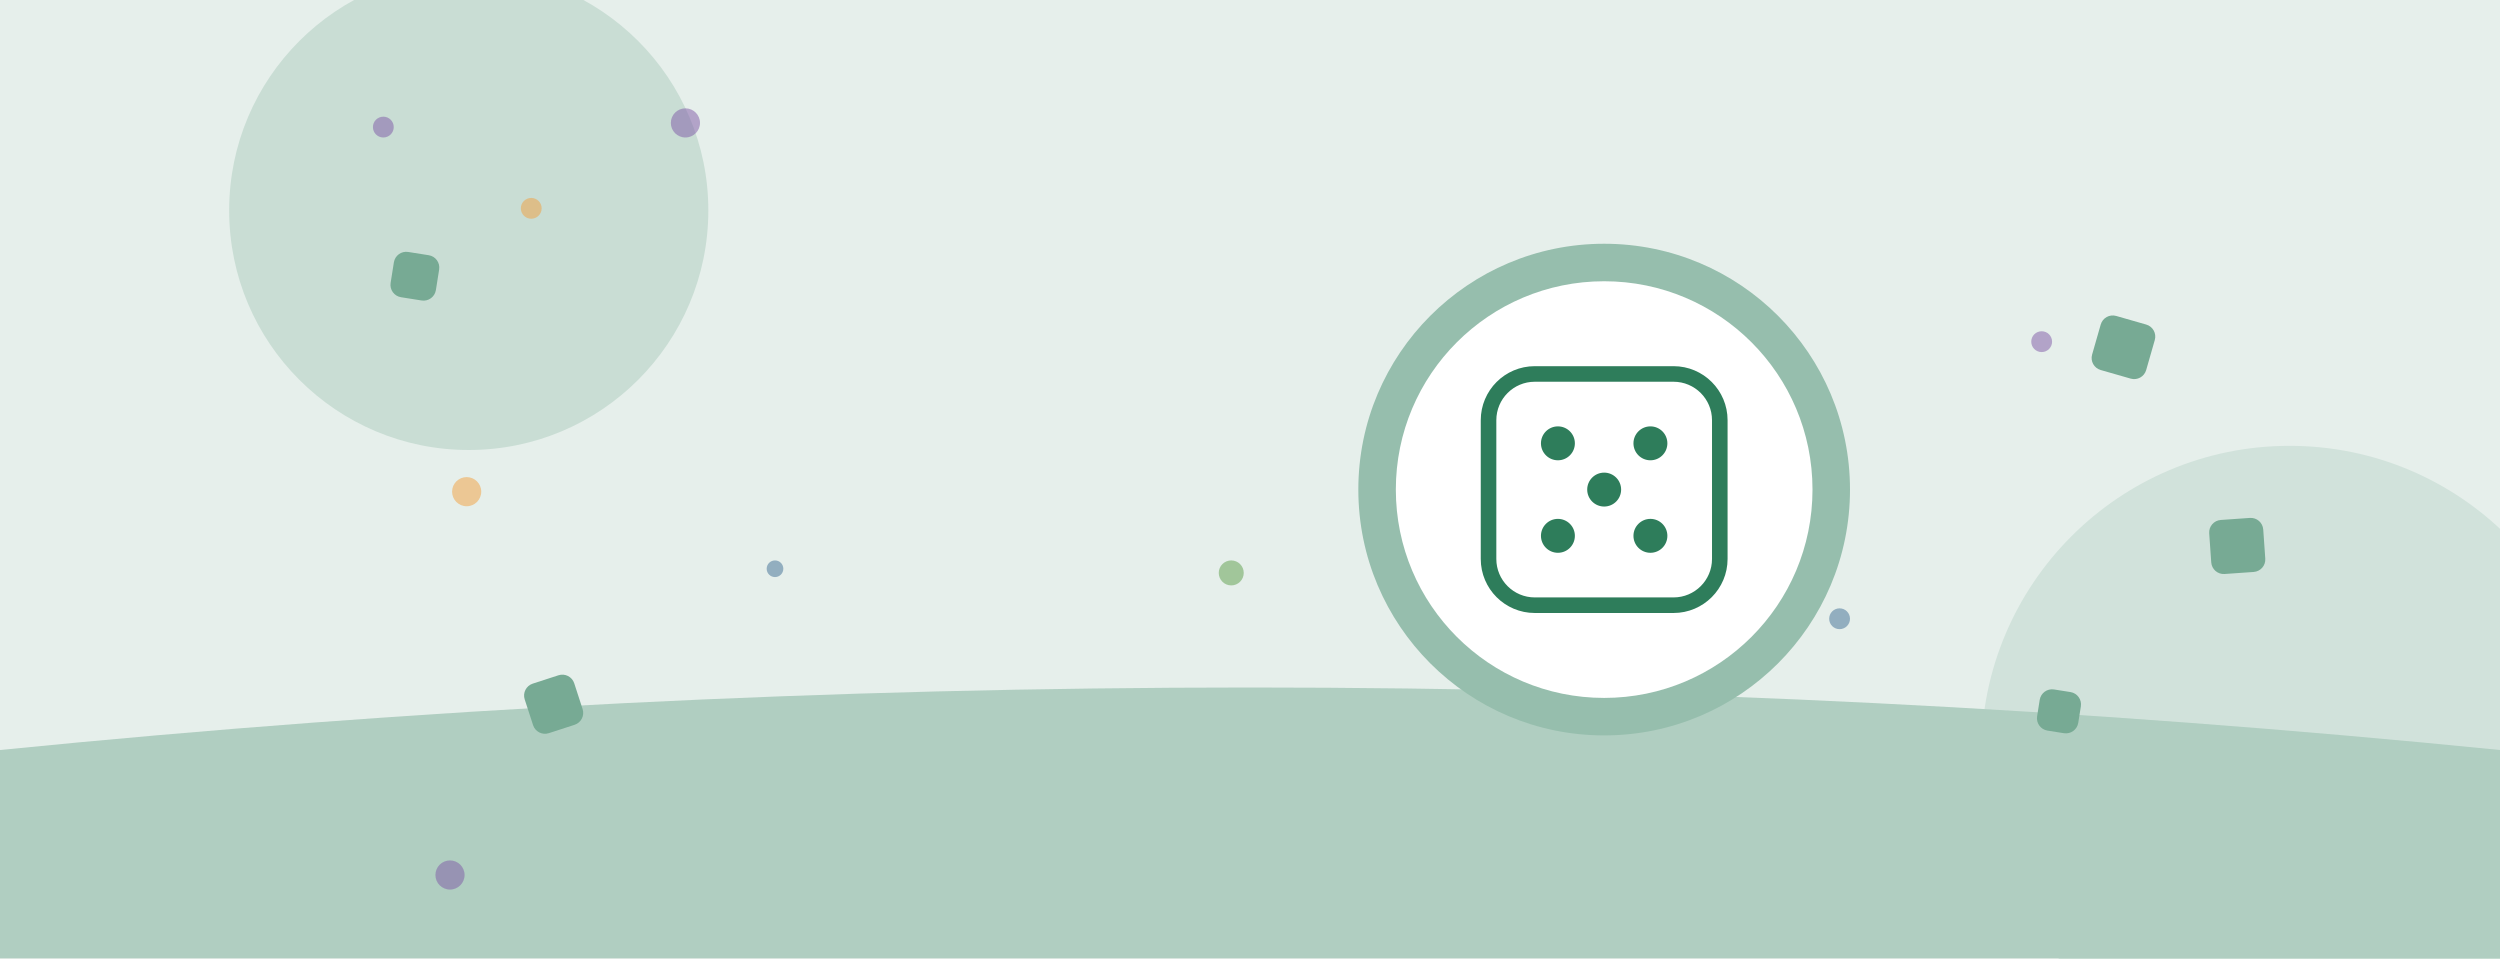
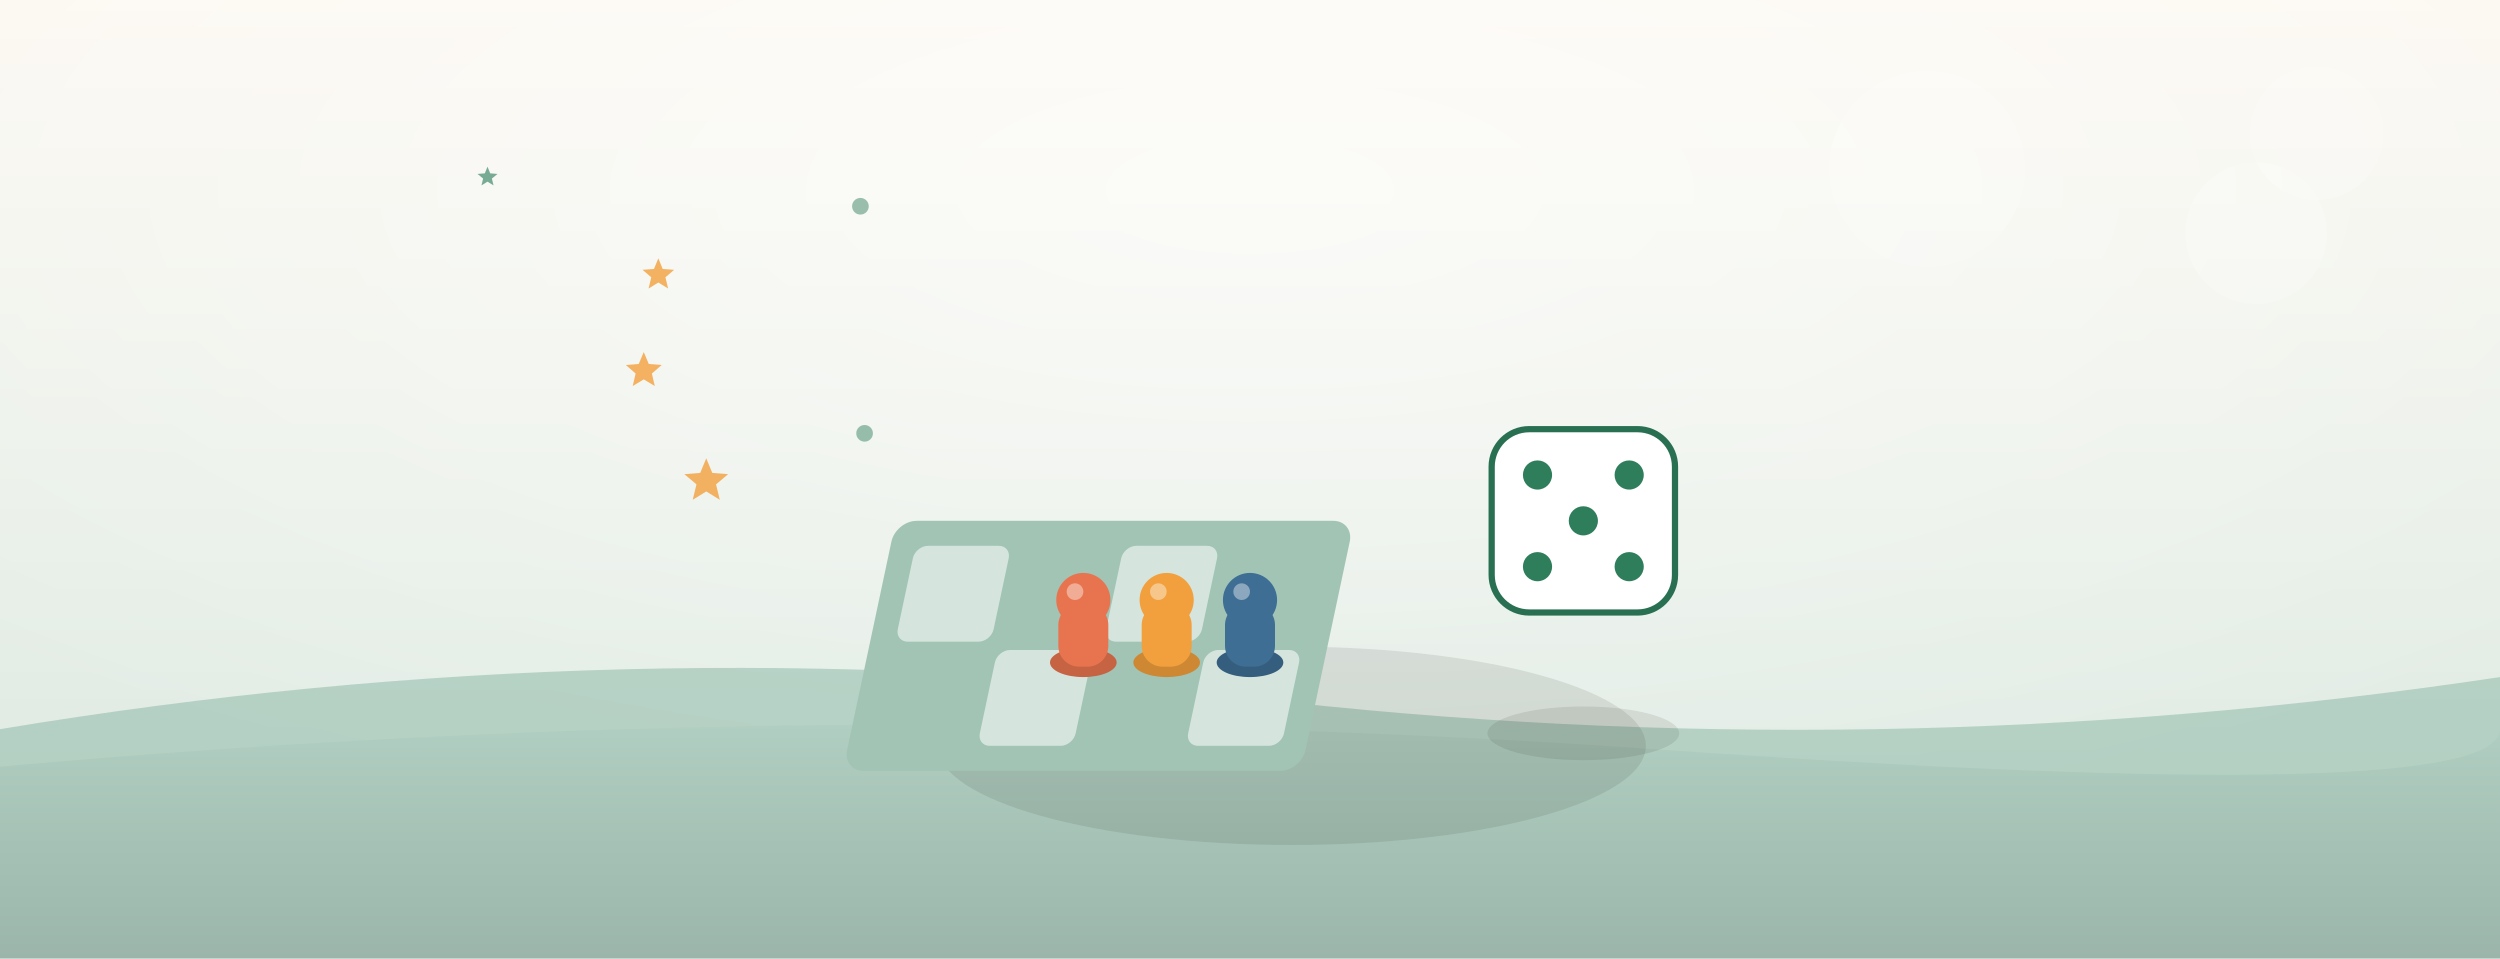
<svg xmlns="http://www.w3.org/2000/svg" viewBox="0 0 1200 460">
-   <rect width="1200" height="460" rx="0" fill="#e6efeb" />
-   <circle cx="225" cy="101" r="115" fill="#c9ddd4" />
-   <circle cx="1099" cy="362" r="148" fill="#d1e2db" />
-   <path d="M0 460 L0 360 Q 600.0 300 1200 360 L1200 460 Z" fill="#b0cec1" />
-   <rect x="980" y="330" width="20" height="20" rx="6" fill="#77aa94" transform="rotate(9 980 330)" />
-   <rect x="250" y="330" width="25" height="25" rx="6" fill="#77aa94" transform="rotate(-18 250 330)" />
-   <rect x="190" y="120" width="22" height="22" rx="6" fill="#77aa94" transform="rotate(9 190 120)" />
-   <rect x="1060" y="250" width="26" height="26" rx="6" fill="#77aa94" transform="rotate(-4 1060 250)" />
-   <rect x="1010" y="150" width="27" height="27" rx="6" fill="#77aa94" transform="rotate(16 1010 150)" />
-   <circle cx="883" cy="297" r="5" fill="#3E6E94" opacity=".5" />
-   <circle cx="372" cy="273" r="4" fill="#3E6E94" opacity=".5" />
-   <circle cx="591" cy="275" r="6" fill="#5B9E4A" opacity=".5" />
-   <circle cx="216" cy="420" r="7" fill="#7E57A6" opacity=".5" />
-   <circle cx="329" cy="59" r="7" fill="#7E57A6" opacity=".5" />
-   <circle cx="680" cy="268" r="4" fill="#5B9E4A" opacity=".5" />
-   <circle cx="184" cy="61" r="5" fill="#7E57A6" opacity=".5" />
-   <circle cx="255" cy="100" r="5" fill="#F2A03D" opacity=".5" />
-   <circle cx="980" cy="164" r="5" fill="#7E57A6" opacity=".5" />
-   <circle cx="224" cy="236" r="7" fill="#F2A03D" opacity=".5" />
-   <circle cx="770" cy="235" r="118" fill="#96bead" />
-   <circle cx="770" cy="235" r="100" fill="#fff" />
-   <g transform="translate(681.2 146.2) scale(7.4)" fill="none" stroke="#2E7D5B" stroke-width="1.01" stroke-linecap="round" stroke-linejoin="round" color="#2E7D5B">
-     <rect x="4.5" y="4.5" width="15" height="15" rx="3" />
-     <circle cx="9" cy="9" r="1.1" fill="currentColor" stroke="none" />
-     <circle cx="15" cy="9" r="1.1" fill="currentColor" stroke="none" />
-     <circle cx="12" cy="12" r="1.1" fill="currentColor" stroke="none" />
-     <circle cx="9" cy="15" r="1.1" fill="currentColor" stroke="none" />
-     <circle cx="15" cy="15" r="1.1" fill="currentColor" stroke="none" />
+   <defs>
+     <linearGradient id="sky" x1="0" y1="0" x2="0" y2="1">
+       <stop offset="0" stop-color="#FCF8F1" />
+       <stop offset="1" stop-color="#d9e8e1" />
+     </linearGradient>
+     <linearGradient id="grd" x1="0" y1="0" x2="0" y2="1">
+       <stop offset="0" stop-color="#b0cec1" />
+       <stop offset="1" stop-color="#9bb5aa" />
+     </linearGradient>
+     <radialGradient id="glow" cx="0.5" cy="0.2" r="0.7">
+       <stop offset="0" stop-color="#ffffff" stop-opacity="0.6" />
+       <stop offset="1" stop-color="#ffffff" stop-opacity="0" />
+     </radialGradient>
+   </defs>
+   <rect width="1200" height="460" fill="url(#sky)" />
+   <rect width="1200" height="460" fill="url(#glow)" />
+   <circle cx="925" cy="81" r="47" fill="#ffffff" opacity="0.18" />
+   <circle cx="1083" cy="112" r="34" fill="#ffffff" opacity="0.18" />
+   <circle cx="1112" cy="64" r="32" fill="#ffffff" opacity="0.18" />
+   <path d="M0 350 Q300 300 600 335 T1200 325 L1200 460 L0 460 Z" fill="#96bead" opacity=".6" />
+   <path d="M0 368 Q400 332 800 360 T1200 350 L1200 460 L0 460 Z" fill="url(#grd)" />
+   <ellipse cx="620" cy="358" rx="170" ry="47.6" fill="#1b1a18" opacity="0.10" />
+   <g transform="translate(430 250) skewX(-12)">
+     <rect width="220" height="120" rx="10" fill="#a1c4b5" />
+     <rect x="12" y="12" width="46" height="46" rx="6" fill="#d5e5de" />
+     <rect x="112" y="12" width="46" height="46" rx="6" fill="#d5e5de" />
+     <rect x="62" y="62" width="46" height="46" rx="6" fill="#d5e5de" />
+     <rect x="162" y="62" width="46" height="46" rx="6" fill="#d5e5de" />
  </g>
+   <ellipse cx="760" cy="352" rx="46" ry="12.88" fill="#1b1a18" opacity="0.10" />
+   <rect x="716" y="206" width="88" height="88" rx="18" fill="#ffffff" stroke="#297052" stroke-width="3" />
+   <circle cx="738" cy="228" r="7" fill="#2E7D5B" />
+   <circle cx="782" cy="228" r="7" fill="#2E7D5B" />
+   <circle cx="760" cy="250" r="7" fill="#2E7D5B" />
+   <circle cx="738" cy="272" r="7" fill="#2E7D5B" />
+   <circle cx="782" cy="272" r="7" fill="#2E7D5B" />
+   <ellipse cx="520" cy="318" rx="16" ry="7" fill="#c56343" />
+   <rect x="508" y="290" width="24" height="30" rx="10" fill="#E8744F" />
+   <circle cx="520" cy="288" r="13" fill="#E8744F" />
+   <circle cx="516" cy="284" r="4" fill="#ffffff" opacity=".4" />
+   <ellipse cx="560" cy="318" rx="16" ry="7" fill="#ce8834" />
+   <rect x="548" y="290" width="24" height="30" rx="10" fill="#F2A03D" />
+   <circle cx="560" cy="288" r="13" fill="#F2A03D" />
+   <circle cx="556" cy="284" r="4" fill="#ffffff" opacity=".4" />
+   <ellipse cx="600" cy="318" rx="16" ry="7" fill="#355e7e" />
+   <rect x="588" y="290" width="24" height="30" rx="10" fill="#3E6E94" />
+   <circle cx="600" cy="288" r="13" fill="#3E6E94" />
+   <circle cx="596" cy="284" r="4" fill="#ffffff" opacity=".4" />
+   <polygon points="234.0,80.0 235.3,83.2 238.8,83.5 236.1,85.7 236.9,89.0 234.0,87.2 231.1,89.0 231.9,85.7 229.2,83.5 232.7,83.2" fill="#58977c" opacity="0.8" />
+   <polygon points="309.0,169.0 311.4,174.7 317.6,175.2 312.9,179.3 314.3,185.3 309.0,182.1 303.7,185.3 305.1,179.3 300.4,175.2 306.6,174.7" fill="#F2A03D" opacity="0.8" />
+   <circle cx="415" cy="208" r="4" fill="#58977c" opacity="0.6" />
+   <polygon points="316.0,124.0 318.1,129.1 323.6,129.5 319.4,133.1 320.7,138.5 316.0,135.6 311.3,138.5 312.6,133.1 308.4,129.5 313.9,129.1" fill="#F2A03D" opacity="0.8" />
+   <circle cx="413" cy="99" r="4" fill="#58977c" opacity="0.6" />
+   <polygon points="339.0,220.0 341.9,227.0 349.5,227.6 343.7,232.5 345.5,239.9 339.0,235.9 332.5,239.9 334.3,232.5 328.5,227.6 336.1,227.0" fill="#F2A03D" opacity="0.8" />
</svg>
